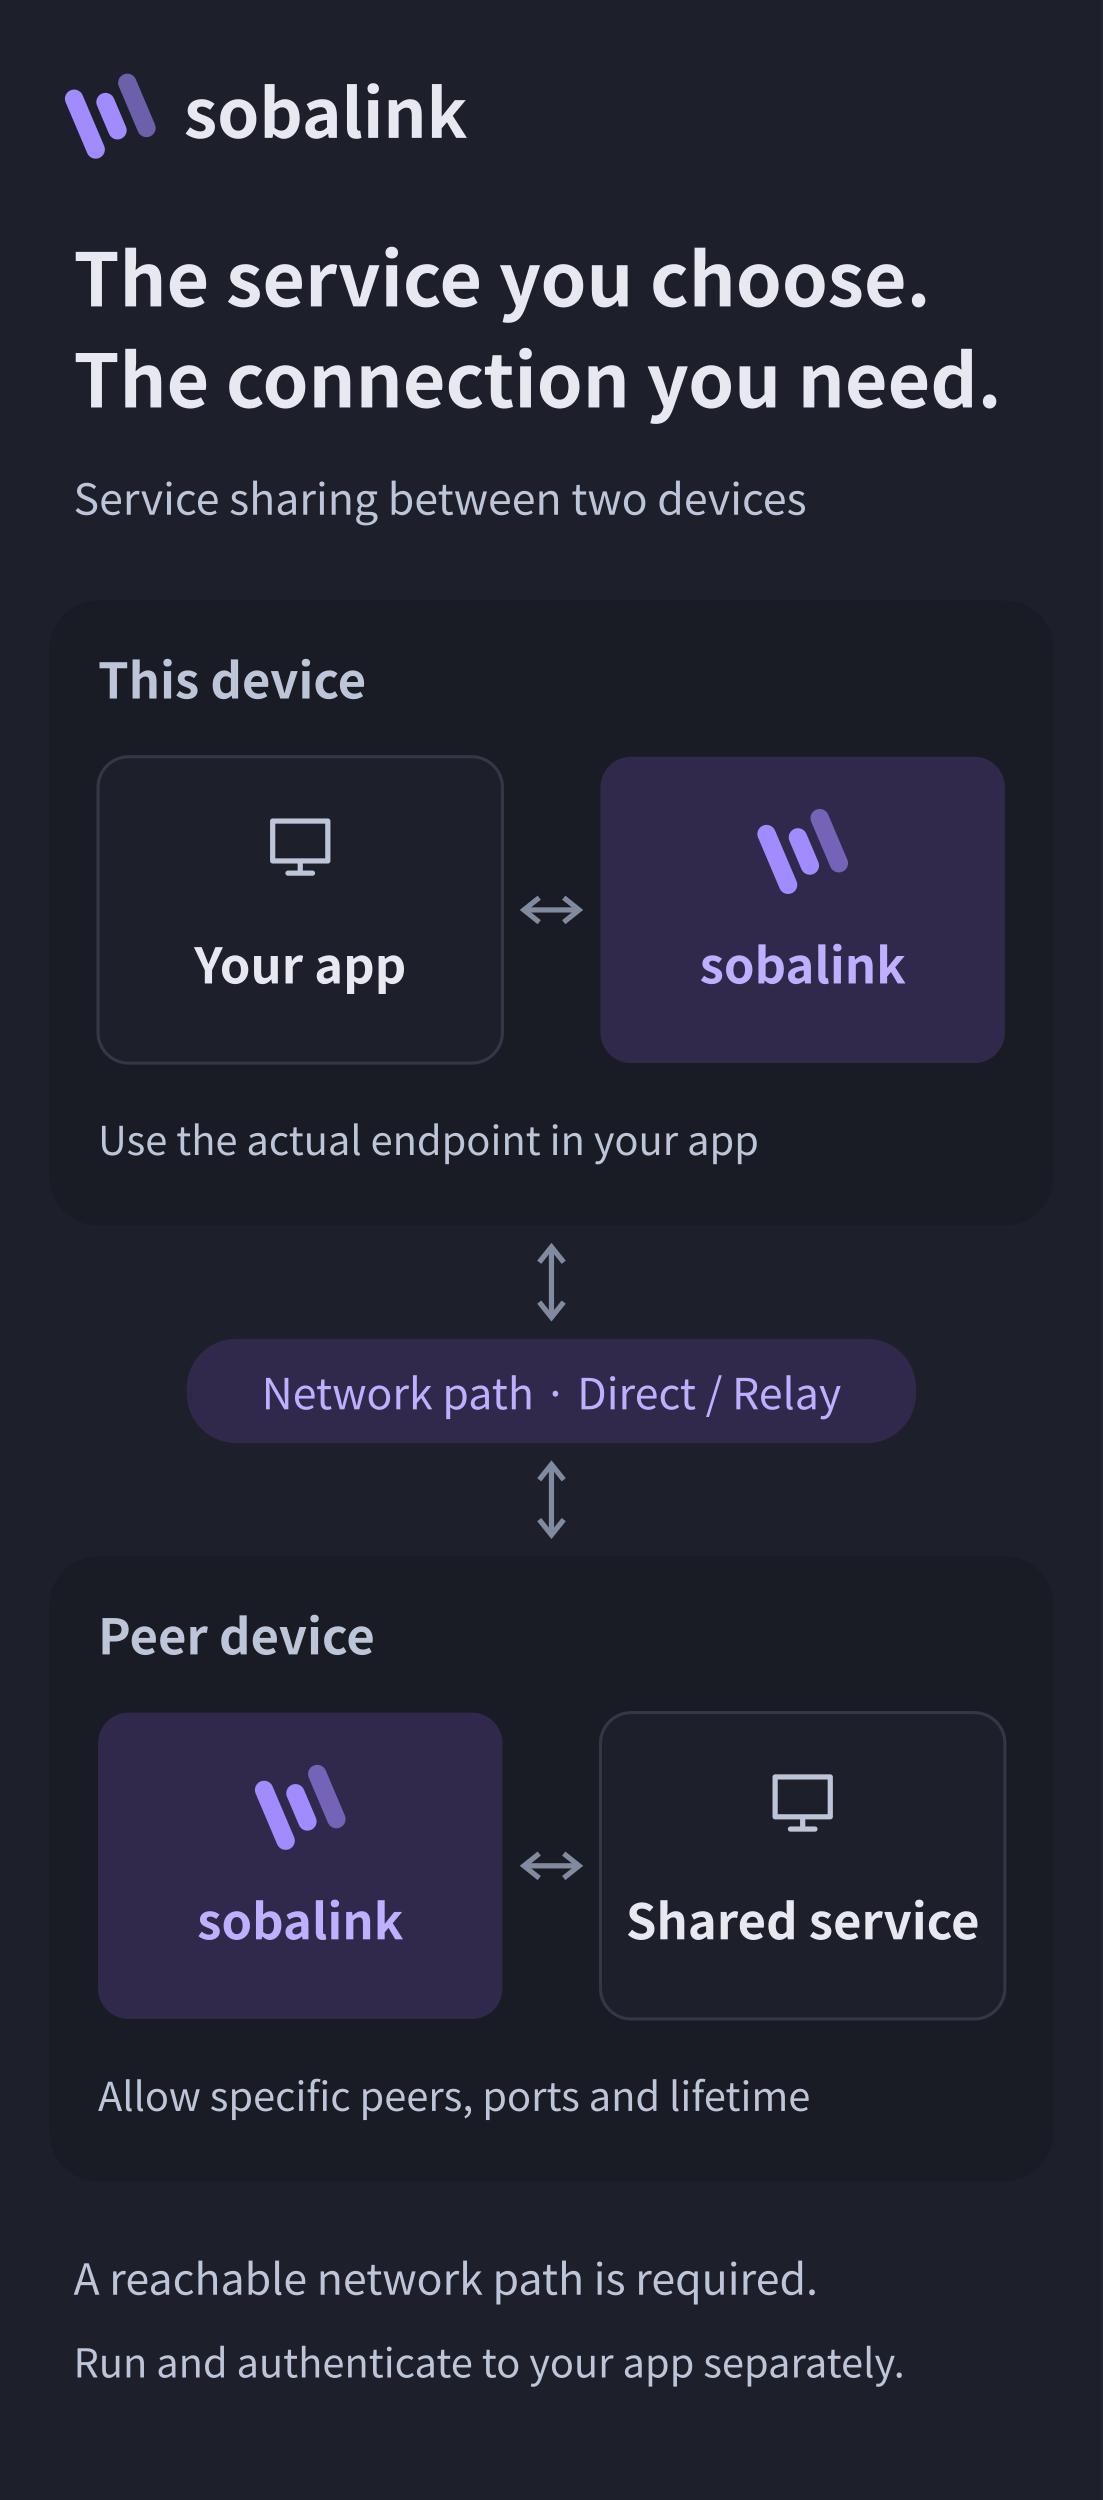
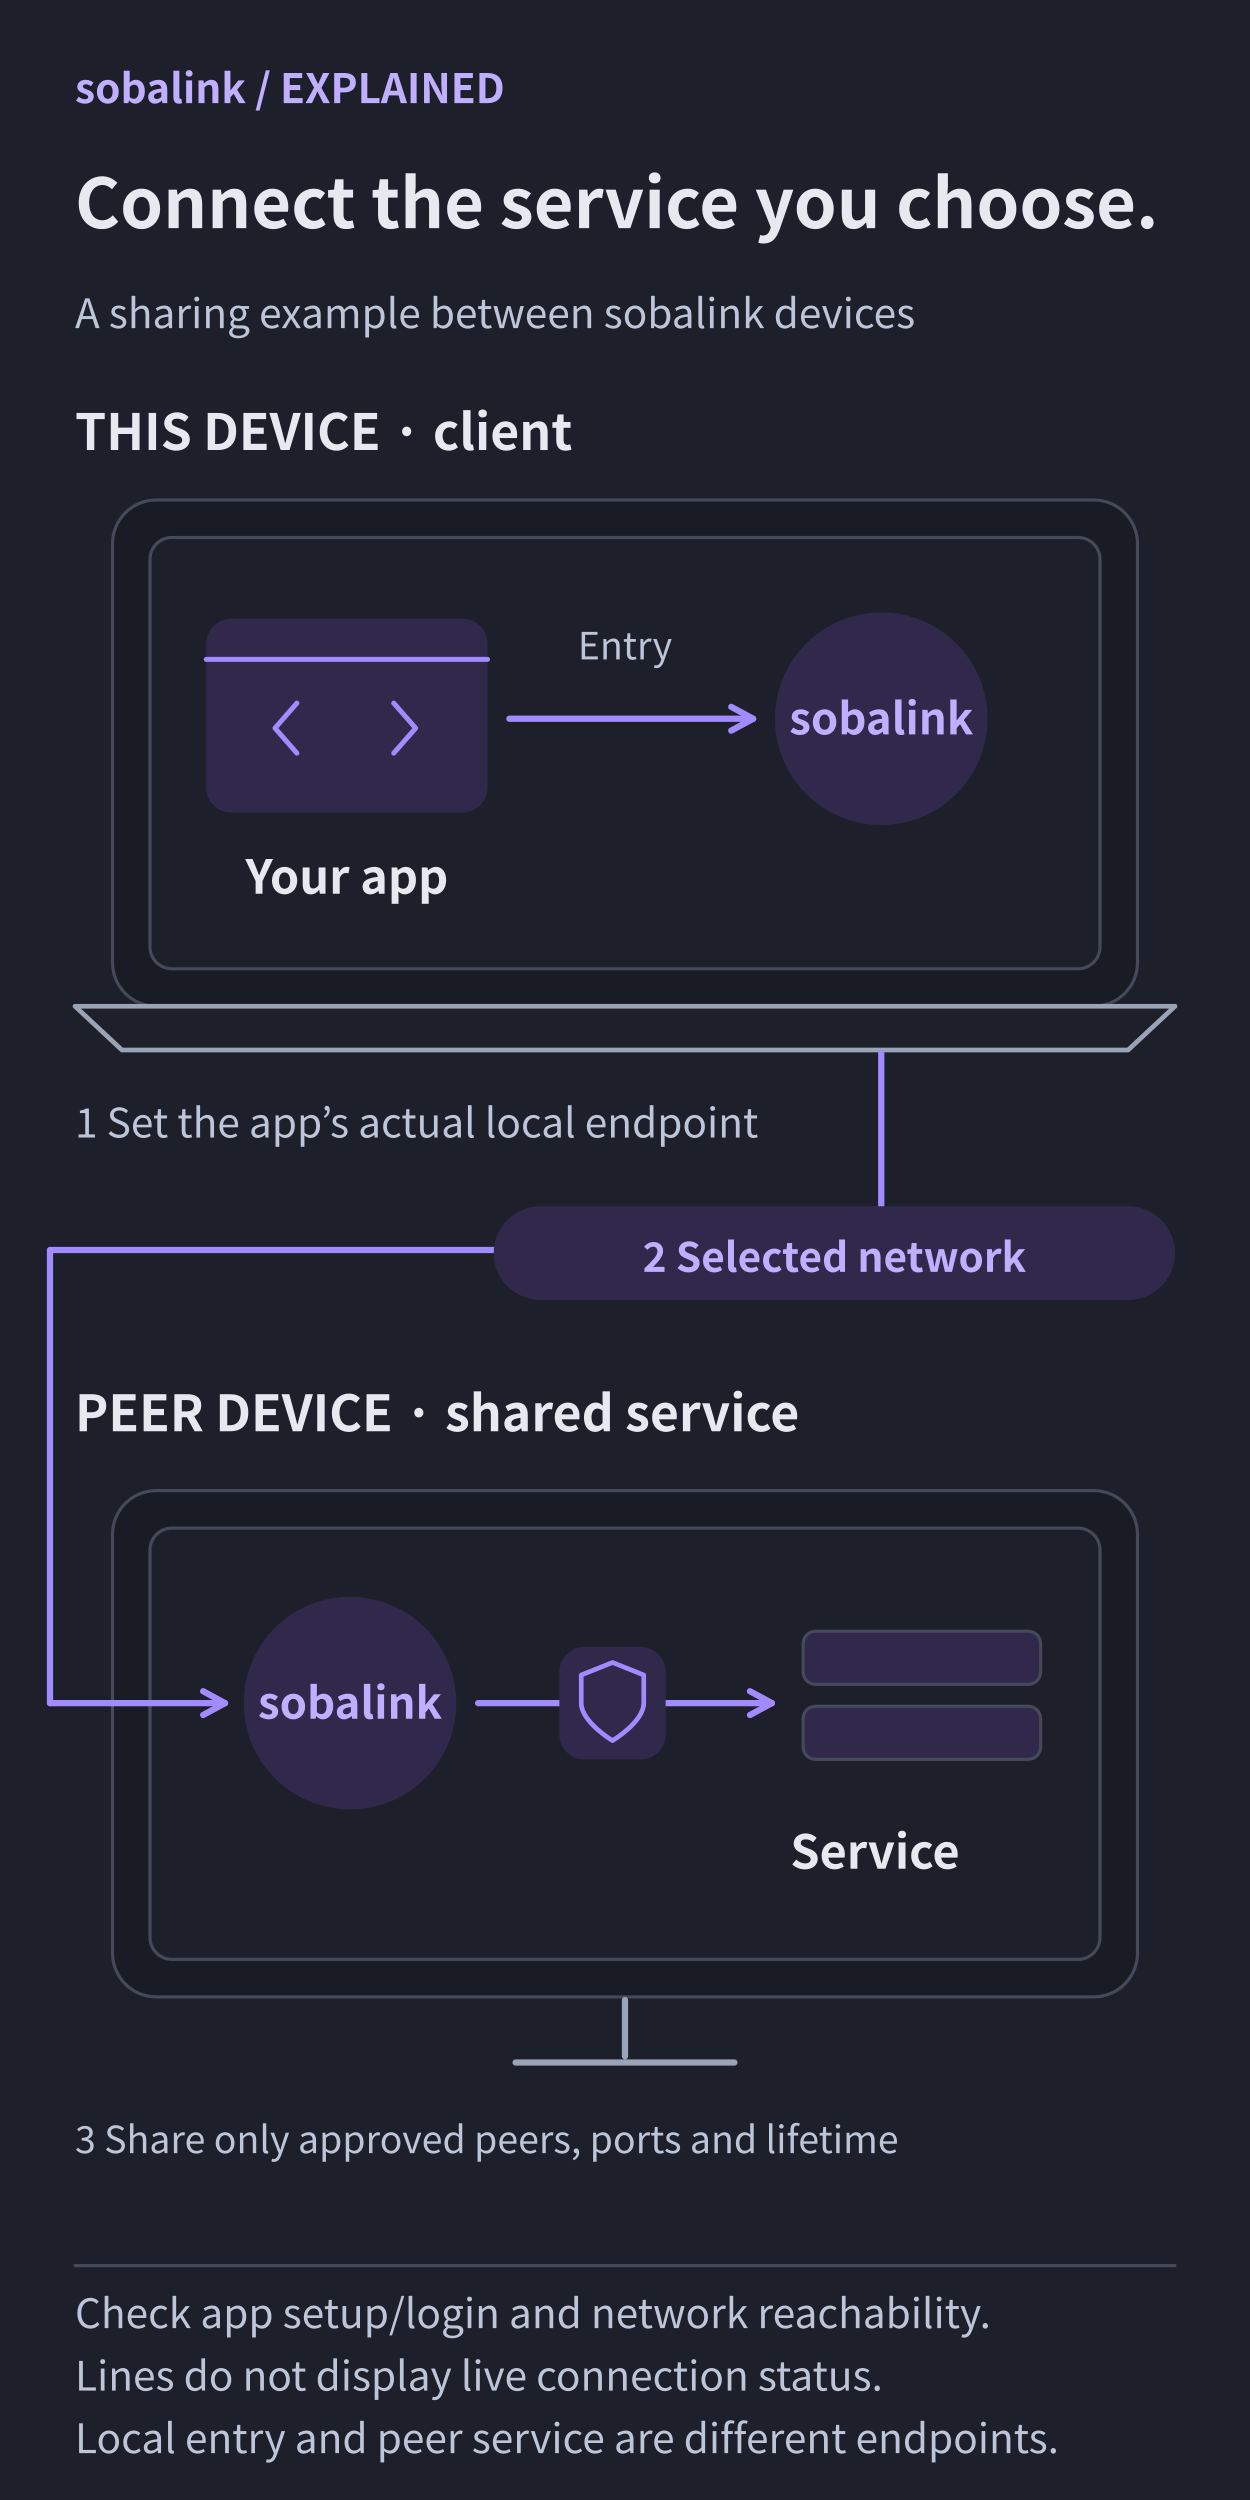
- <svg xmlns="http://www.w3.org/2000/svg" viewBox="0 0 360 816" width="360" height="816" role="img" aria-labelledby="title desc" xml:lang="en">
-   <style>text{font-family:-apple-system,BlinkMacSystemFont,"Segoe UI","Hiragino Sans","Yu Gothic UI","Noto Sans CJK JP","Noto Sans JP",sans-serif} </style>
-   <rect x="0" y="0" width="360" height="816" rx="0" fill="#1d202a" />
-   <g transform="translate(24 25) rotate(-23 12 12)" fill="#a18bff" aria-hidden="true">
-     <rect x="0" y="0" width="6" height="24" rx="3" />
-     <rect x="9" y="5" width="6" height="16" rx="3" />
-     <rect x="18" y="2" width="6" height="22" rx="3" opacity=".6" />
-   </g>
-   <text x="60" y="45" font-size="22" fill="#e8e9f0" font-weight="650" text-anchor="start">sobalink</text>
-   <text x="24" y="100" font-size="24" fill="#e8e9f0" font-weight="650" text-anchor="start">The service you choose.</text>
-   <text x="24" y="133" font-size="24" fill="#e8e9f0" font-weight="650" text-anchor="start">The connection you need.</text>
-   <text x="24" y="168" font-size="14" fill="#bdc5d8" font-weight="400" text-anchor="start">Service sharing between two devices</text>
-   <rect x="16" y="196" width="328" height="204" rx="16" fill="#191c24" />
-   <text x="32" y="228" font-size="16" fill="#bdc5d8" font-weight="600" text-anchor="start">This device</text>
-   <rect x="32" y="247" width="132" height="100" rx="10" fill="#1d202a" stroke="#343846" />
-   <g transform="translate(86.0 264)" fill="none" stroke="#bdc5d8" stroke-width="1.7" stroke-linecap="round" stroke-linejoin="round" aria-hidden="true">
-     <path d="M3 4h18v13H3zM8 21h8M12 17v4" />
-   </g>
-   <text x="98.0" y="321" font-size="16" fill="#e8e9f0" font-weight="600" text-anchor="middle">Your app</text>
-   <rect x="196" y="247" width="132" height="100" rx="10" fill="#30294b" />
-   <g transform="translate(250.0 265) rotate(-23 12 12)" fill="#a18bff" aria-hidden="true">
-     <rect x="0" y="0" width="6" height="24" rx="3" />
-     <rect x="9" y="5" width="6" height="16" rx="3" />
-     <rect x="18" y="2" width="6" height="22" rx="3" opacity=".6" />
-   </g>
-   <text x="262.0" y="321" font-size="16" fill="#c0aeff" font-weight="600" text-anchor="middle">sobalink</text>
-   <path d="M171 297 L189 297" fill="none" stroke="#818ba0" stroke-width="1.7" />
-   <path d="m176 293-5 4 5 4 M184 293 l5 4-5 4" fill="none" stroke="#818ba0" stroke-width="1.7" />
-   <text x="32" y="377" font-size="13" fill="#bdc5d8" font-weight="400" text-anchor="start">Use the actual endpoint in your app</text>
-   <rect x="16" y="508" width="328" height="204" rx="16" fill="#191c24" />
-   <text x="32" y="540" font-size="16" fill="#bdc5d8" font-weight="600" text-anchor="start">Peer device</text>
-   <rect x="32" y="559" width="132" height="100" rx="10" fill="#30294b" />
-   <g transform="translate(86.0 577) rotate(-23 12 12)" fill="#a18bff" aria-hidden="true">
-     <rect x="0" y="0" width="6" height="24" rx="3" />
-     <rect x="9" y="5" width="6" height="16" rx="3" />
-     <rect x="18" y="2" width="6" height="22" rx="3" opacity=".6" />
-   </g>
-   <text x="98.0" y="633" font-size="16" fill="#c0aeff" font-weight="600" text-anchor="middle">sobalink</text>
-   <rect x="196" y="559" width="132" height="100" rx="10" fill="#1d202a" stroke="#343846" />
-   <g transform="translate(250.0 576)" fill="none" stroke="#bdc5d8" stroke-width="1.7" stroke-linecap="round" stroke-linejoin="round" aria-hidden="true">
-     <path d="M3 4h18v13H3zM8 21h8M12 17v4" />
-   </g>
-   <text x="262.0" y="633" font-size="16" fill="#e8e9f0" font-weight="600" text-anchor="middle">Shared service</text>
-   <path d="M171 609 L189 609" fill="none" stroke="#818ba0" stroke-width="1.7" />
-   <path d="m176 605-5 4 5 4 M184 605 l5 4-5 4" fill="none" stroke="#818ba0" stroke-width="1.7" />
-   <text x="32" y="689" font-size="13" fill="#bdc5d8" font-weight="400" text-anchor="start">Allow specific peers, ports and lifetime</text>
-   <path d="M180 407 L180 430" fill="none" stroke="#818ba0" stroke-width="1.7" />
-   <path d="m176 412 4-5 4 5 M176 425 l4 5 4-5" fill="none" stroke="#818ba0" stroke-width="1.7" />
-   <path d="M180 478 L180 501" fill="none" stroke="#818ba0" stroke-width="1.7" />
-   <path d="m176 483 4-5 4 5 M176 496 l4 5 4-5" fill="none" stroke="#818ba0" stroke-width="1.7" />
-   <rect x="61" y="437" width="238" height="34" rx="16" fill="#30294b" />
-   <text x="180" y="460" font-size="14" fill="#c0aeff" font-weight="500" text-anchor="middle">Network path · Direct / Relay</text>
-   <text x="24" y="749" font-size="14" fill="#bdc5d8" font-weight="400" text-anchor="start">A reachable network path is required.</text>
-   <text x="24" y="776" font-size="13" fill="#bdc5d8" font-weight="400" text-anchor="start">Run and authenticate to your app separately.</text>
+ <svg xmlns="http://www.w3.org/2000/svg" width="400" height="800" viewBox="0 0 400 800" role="img" aria-labelledby="title desc" xml:lang="en">
+   <style>text{font-family:-apple-system,BlinkMacSystemFont,"Segoe UI","Hiragino Sans","Yu Gothic UI","Noto Sans CJK JP","Noto Sans JP",sans-serif}</style>
+   <rect x="0" y="0" width="400" height="800" rx="0" fill="#1d202a" />
+   <text x="24" y="33" font-size="13" fill="#c0aeff" font-weight="600" text-anchor="start" id="label-4-box-356">sobalink  /  EXPLAINED</text>
+   <text x="24" y="73" font-size="22" fill="#e8e9f0" font-weight="650" text-anchor="start" id="label-5-box-356">Connect the service you choose.</text>
+   <text x="24" y="105" font-size="13" fill="#bdc5d8" font-weight="400" text-anchor="start" id="label-6-box-356">A sharing example between sobalink devices</text>
+   <text x="24" y="144" font-size="16" fill="#e8e9f0" font-weight="650" text-anchor="start" id="label-7-box-356">THIS DEVICE · client</text>
+   <rect x="36" y="160" width="328" height="162" rx="14" fill="#191c24" stroke="#454959" />
+   <rect x="48" y="172" width="304" height="138" rx="7" fill="#1d202a" stroke="#454959" />
+   <path d="M24 322H376L361 336H39Z" fill="none" stroke="#9ba4b7" stroke-width="1.5" stroke-linecap="round" stroke-linejoin="round" />
+   <rect x="66" y="198" width="90" height="62" rx="8" fill="#30294b" />
+   <path d="M66 211h90 M95 225l-7 8 7 8 M126 225l7 8-7 8" fill="none" stroke="#a18bff" stroke-width="1.6" stroke-linecap="round" stroke-linejoin="round" />
+   <text x="111" y="286" font-size="15" fill="#e8e9f0" font-weight="600" text-anchor="middle" id="label-13-box-100">Your app</text>
+   <circle cx="282" cy="230" r="34" fill="#30294b" />
+   <text x="282" y="235" font-size="14" fill="#c0aeff" font-weight="650" text-anchor="middle" id="label-15-box-80">sobalink</text>
+   <path d="M163 230 L241 230" fill="none" stroke="#a18bff" stroke-width="2" stroke-linecap="round" stroke-linejoin="round" />
+   <path d="M234.0 233.8 L241 230 L234.0 226.2" fill="none" stroke="#a18bff" stroke-width="2" stroke-linecap="round" stroke-linejoin="round" />
+   <text x="200" y="211" font-size="12" fill="#bdc5d8" font-weight="400" text-anchor="middle" id="label-18-box-70">Entry</text>
+   <text x="24" y="364" font-size="13" fill="#bdc5d8" font-weight="400" text-anchor="start" id="label-19-box-356">1  Set the app’s actual local endpoint</text>
+   <path d="M282 337V400H16V545" fill="none" stroke="#a18bff" stroke-width="2" stroke-linecap="round" stroke-linejoin="round" />
+   <rect x="158" y="386" width="218" height="30" rx="15" fill="#30294b" />
+   <text x="267.0" y="407" font-size="13" fill="#c0aeff" font-weight="600" text-anchor="middle" id="label-22-box-202">2  Selected network</text>
+   <text x="24" y="458" font-size="16" fill="#e8e9f0" font-weight="650" text-anchor="start" id="label-23-box-356">PEER DEVICE · shared service</text>
+   <rect x="36" y="477" width="328" height="162" rx="14" fill="#191c24" stroke="#454959" />
+   <rect x="48" y="489" width="304" height="138" rx="7" fill="#1d202a" stroke="#454959" />
+   <path d="M200 640v18 M165 660h70" fill="none" stroke="#9ba4b7" stroke-width="2" stroke-linecap="round" stroke-linejoin="round" />
+   <circle cx="112" cy="545" r="34" fill="#30294b" />
+   <text x="112" y="550" font-size="14" fill="#c0aeff" font-weight="650" text-anchor="middle" id="label-28-box-80">sobalink</text>
+   <path d="M16 545 L72 545" fill="none" stroke="#a18bff" stroke-width="2" stroke-linecap="round" stroke-linejoin="round" />
+   <path d="M65.0 548.8 L72 545 L65.0 541.2" fill="none" stroke="#a18bff" stroke-width="2" stroke-linecap="round" stroke-linejoin="round" />
+   <path d="M153 545 L247 545" fill="none" stroke="#a18bff" stroke-width="2" stroke-linecap="round" stroke-linejoin="round" />
+   <path d="M240.0 548.8 L247 545 L240.0 541.2" fill="none" stroke="#a18bff" stroke-width="2" stroke-linecap="round" stroke-linejoin="round" />
+   <rect x="179" y="527" width="34" height="36" rx="8" fill="#30294b" />
+   <path d="M196 532l10 4v9c0 6-10 12-10 12s-10-6-10-12v-9Z" fill="none" stroke="#a18bff" stroke-width="1.5" stroke-linecap="round" stroke-linejoin="round" />
+   <rect x="257" y="522" width="76" height="17" rx="4" fill="#30294b" stroke="#454959" />
+   <rect x="257" y="546" width="76" height="17" rx="4" fill="#30294b" stroke="#454959" />
+   <text x="280" y="598" font-size="15" fill="#e8e9f0" font-weight="600" text-anchor="middle" id="label-37-box-120">Service</text>
+   <text x="24" y="689" font-size="12" fill="#bdc5d8" font-weight="400" text-anchor="start" id="label-38-box-356">3  Share only approved peers, ports and lifetime</text>
+   <path d="M24 725H376" fill="none" stroke="#454959" stroke-width="1" stroke-linecap="round" stroke-linejoin="round" />
+   <text x="24" y="745" font-size="13" fill="#bdc5d8" font-weight="400" text-anchor="start" id="label-40-box-356">Check app setup/login and network reachability.</text>
+   <text x="24" y="765" font-size="13" fill="#bdc5d8" font-weight="400" text-anchor="start" id="label-41-box-356">Lines do not display live connection status.</text>
+   <text x="24" y="785" font-size="13" fill="#bdc5d8" font-weight="400" text-anchor="start" id="label-42-box-356">Local entry and peer service are different endpoints.</text>
</svg>
